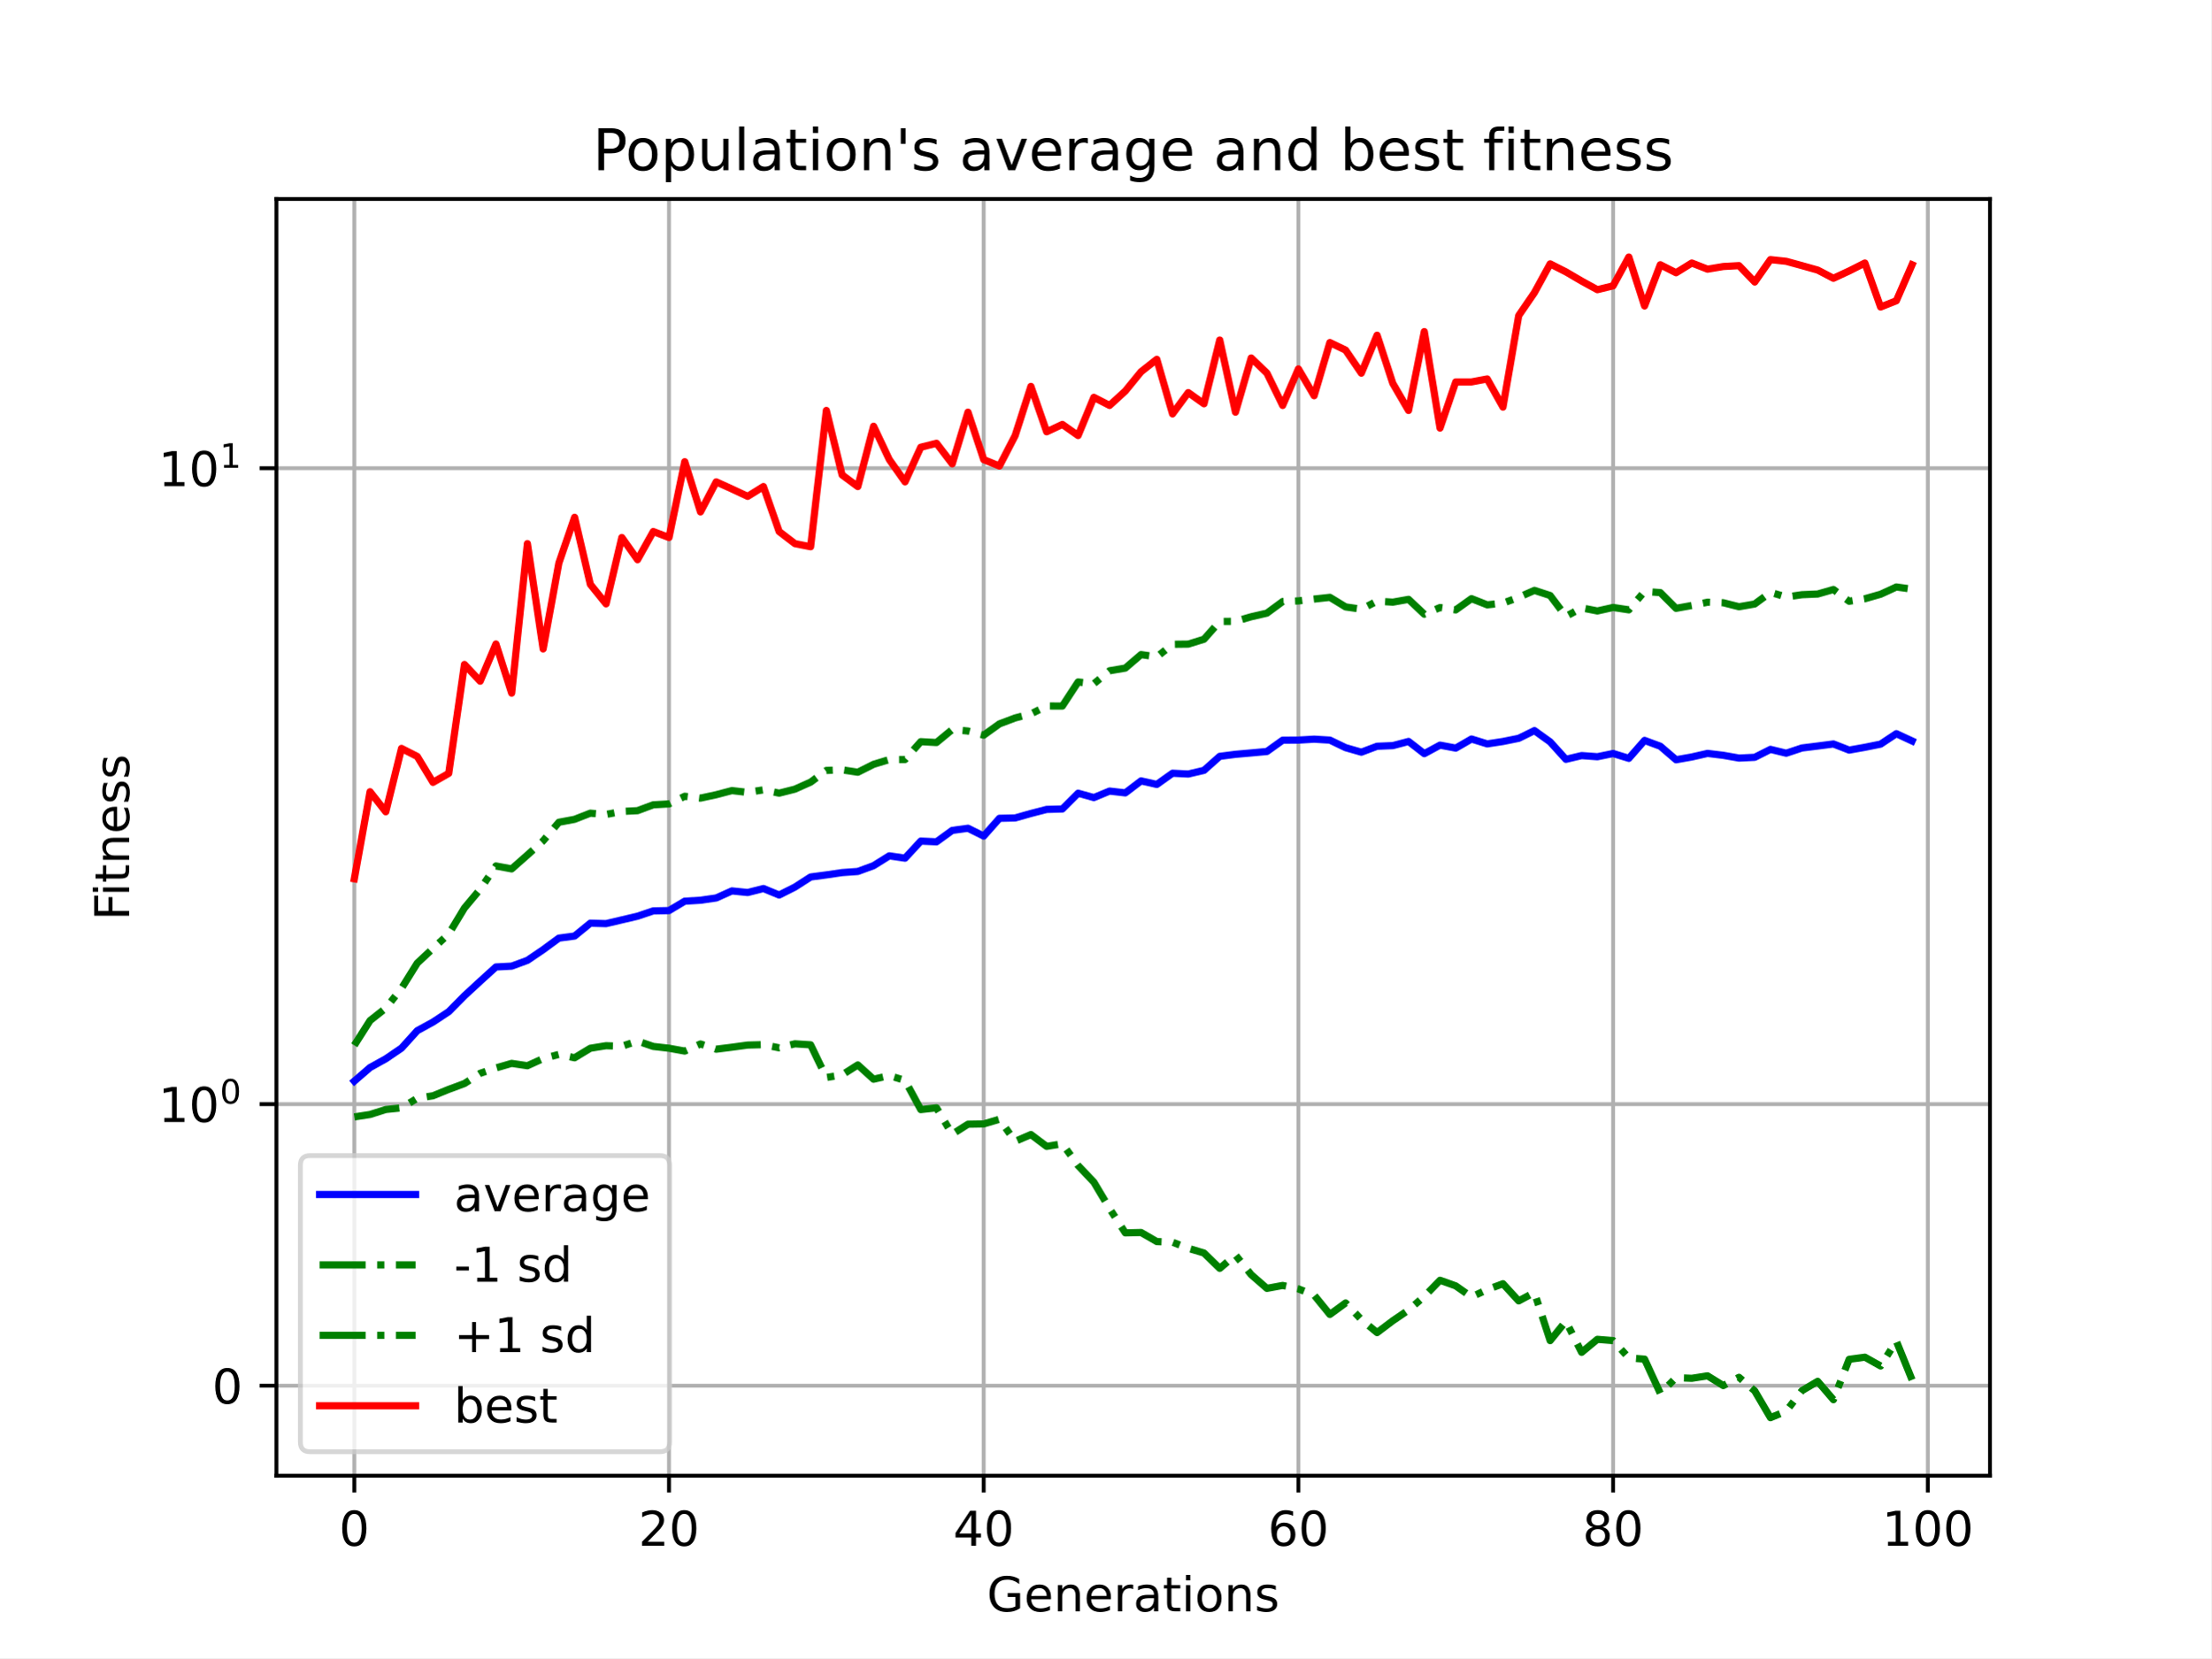
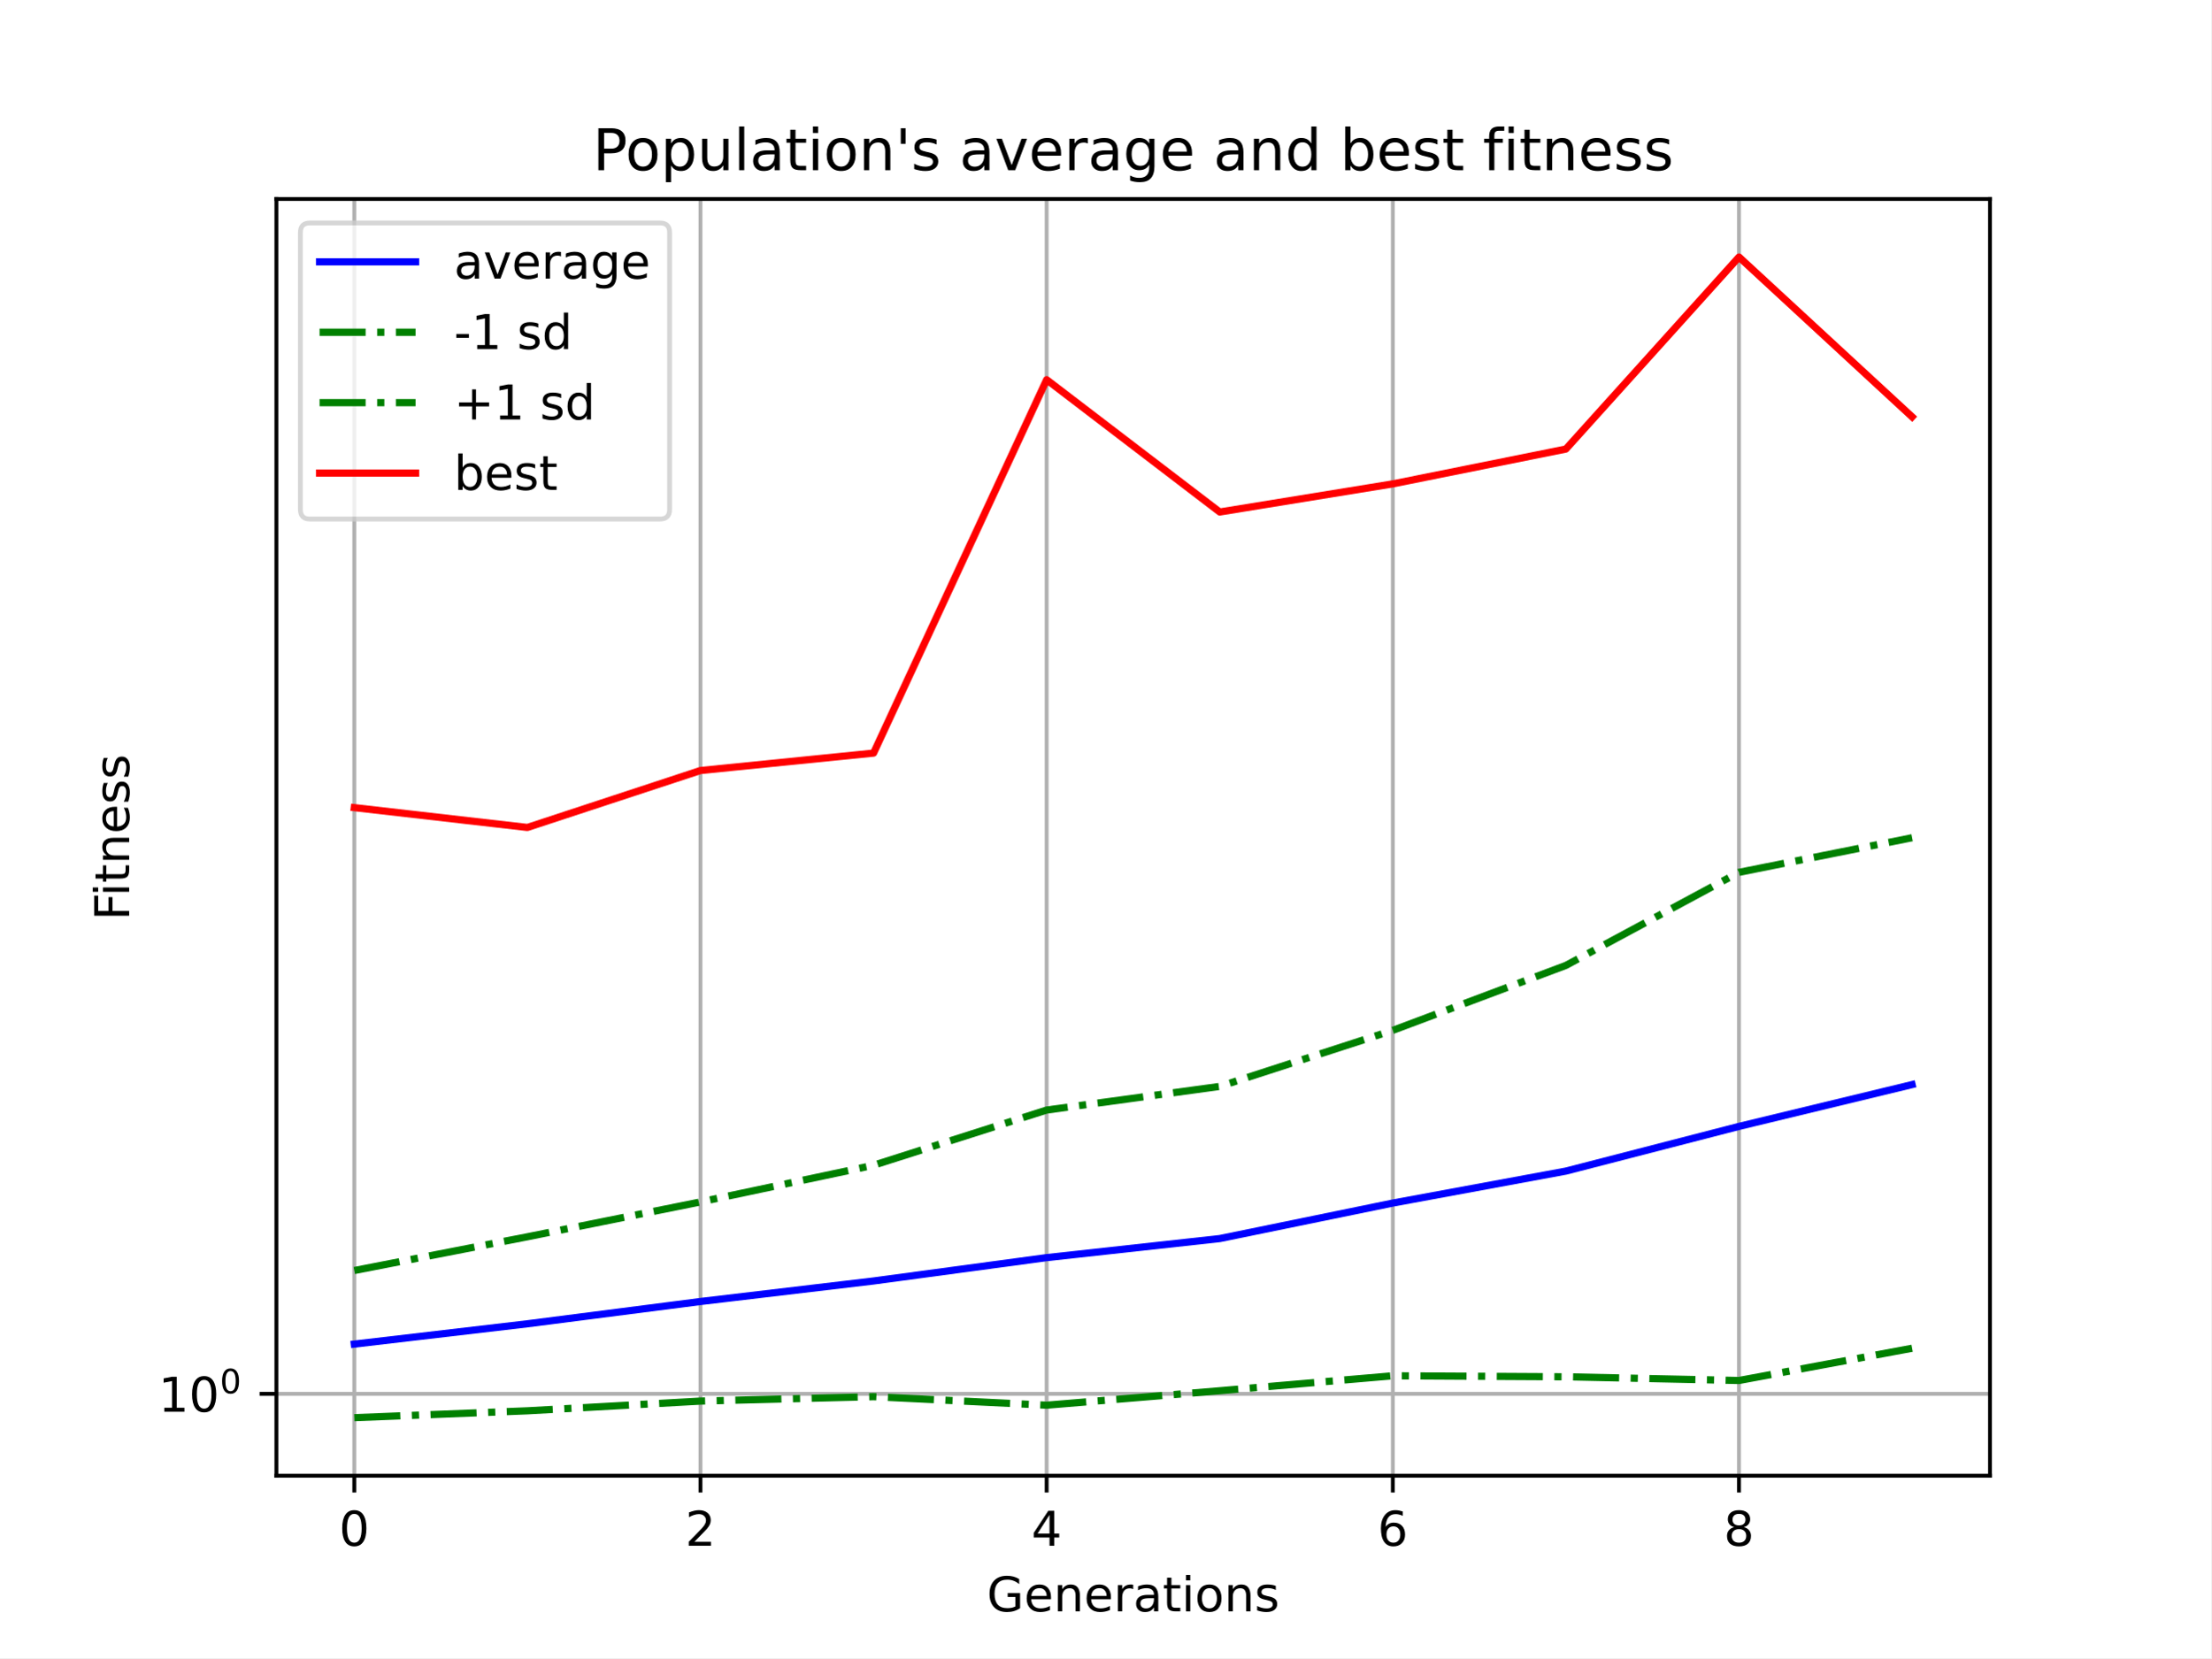
<svg xmlns="http://www.w3.org/2000/svg" xmlns:xlink="http://www.w3.org/1999/xlink" width="460.8pt" height="345.6pt" viewBox="0 0 460.8 345.6" version="1.1">
  <defs>
    <style type="text/css">*{stroke-linejoin: round; stroke-linecap: butt}</style>
  </defs>
  <g id="figure_1">
    <g id="patch_1">
      <path d="M 0 345.6  L 460.8 345.6  L 460.8 0  L 0 0  z " style="fill: #ffffff" />
    </g>
    <g id="axes_1">
      <g id="patch_2">
        <path d="M 57.6 307.584  L 414.72 307.584  L 414.72 41.472  L 57.6 41.472  z " style="fill: #ffffff" />
      </g>
      <g id="matplotlib.axis_1">
        <g id="xtick_1">
          <g id="line2d_1">
-             <path d="M 73.833 307.584  L 73.833 41.472  " clip-path="url(#p49f273f1fa)" style="fill: none; stroke: #b0b0b0; stroke-width: 0.8; stroke-linecap: square" />
+             <path d="M 73.833 307.584  L 73.833 41.472  " clip-path="url(#p4e41f09e74)" style="fill: none; stroke: #b0b0b0; stroke-width: 0.8; stroke-linecap: square" />
          </g>
          <g id="line2d_2">
            <defs>
-               <path id="m777148568e" d="M 0 0  L 0 3.5  " style="stroke: #000000; stroke-width: 0.8" />
-             </defs>
-             <g>
-               <use xlink:href="#m777148568e" x="73.833" y="307.584" style="stroke: #000000; stroke-width: 0.8" />
+               <path id="mb12e2c2e86" d="M 0 0  L 0 3.5  " style="stroke: #000000; stroke-width: 0.8" />
+             </defs>
+             <g>
+               <use xlink:href="#mb12e2c2e86" x="73.833" y="307.584" style="stroke: #000000; stroke-width: 0.8" />
            </g>
          </g>
          <g id="text_1">
            <g transform="translate(70.65148 322.1824)scale(0.1 -0.1)">
              <defs>
                <path id="DejaVuSans-30" d="M 2034 4250  Q 1547 4250 1301 3770  Q 1056 3291 1056 2328  Q 1056 1369 1301 889  Q 1547 409 2034 409  Q 2525 409 2770 889  Q 3016 1369 3016 2328  Q 3016 3291 2770 3770  Q 2525 4250 2034 4250  z M 2034 4750  Q 2819 4750 3233 4129  Q 3647 3509 3647 2328  Q 3647 1150 3233 529  Q 2819 -91 2034 -91  Q 1250 -91 836 529  Q 422 1150 422 2328  Q 422 3509 836 4129  Q 1250 4750 2034 4750  z " transform="scale(0.015625)" />
              </defs>
              <use xlink:href="#DejaVuSans-30" />
            </g>
          </g>
        </g>
        <g id="xtick_2">
          <g id="line2d_3">
-             <path d="M 139.42 307.584  L 139.42 41.472  " clip-path="url(#p49f273f1fa)" style="fill: none; stroke: #b0b0b0; stroke-width: 0.8; stroke-linecap: square" />
+             <path d="M 145.978 307.584  L 145.978 41.472  " clip-path="url(#p4e41f09e74)" style="fill: none; stroke: #b0b0b0; stroke-width: 0.8; stroke-linecap: square" />
          </g>
          <g id="line2d_4">
            <g>
-               <use xlink:href="#m777148568e" x="139.42" y="307.584" style="stroke: #000000; stroke-width: 0.8" />
+               <use xlink:href="#mb12e2c2e86" x="145.978" y="307.584" style="stroke: #000000; stroke-width: 0.8" />
            </g>
          </g>
          <g id="text_2">
-             <g transform="translate(133.057 322.1824)scale(0.1 -0.1)">
+             <g transform="translate(142.7969 322.1824)scale(0.1 -0.1)">
              <defs>
                <path id="DejaVuSans-32" d="M 1228 531  L 3431 531  L 3431 0  L 469 0  L 469 531  Q 828 903 1448 1529  Q 2069 2156 2228 2338  Q 2531 2678 2651 2914  Q 2772 3150 2772 3378  Q 2772 3750 2511 3984  Q 2250 4219 1831 4219  Q 1534 4219 1204 4116  Q 875 4013 500 3803  L 500 4441  Q 881 4594 1212 4672  Q 1544 4750 1819 4750  Q 2544 4750 2975 4387  Q 3406 4025 3406 3419  Q 3406 3131 3298 2873  Q 3191 2616 2906 2266  Q 2828 2175 2409 1742  Q 1991 1309 1228 531  z " transform="scale(0.015625)" />
              </defs>
              <use xlink:href="#DejaVuSans-32" />
-               <use xlink:href="#DejaVuSans-30" x="63.623" />
            </g>
          </g>
        </g>
        <g id="xtick_3">
          <g id="line2d_5">
-             <path d="M 205.006 307.584  L 205.006 41.472  " clip-path="url(#p49f273f1fa)" style="fill: none; stroke: #b0b0b0; stroke-width: 0.8; stroke-linecap: square" />
+             <path d="M 218.124 307.584  L 218.124 41.472  " clip-path="url(#p4e41f09e74)" style="fill: none; stroke: #b0b0b0; stroke-width: 0.8; stroke-linecap: square" />
          </g>
          <g id="line2d_6">
            <g>
-               <use xlink:href="#m777148568e" x="205.006" y="307.584" style="stroke: #000000; stroke-width: 0.8" />
+               <use xlink:href="#mb12e2c2e86" x="218.124" y="307.584" style="stroke: #000000; stroke-width: 0.8" />
            </g>
          </g>
          <g id="text_3">
-             <g transform="translate(198.6438 322.1824)scale(0.1 -0.1)">
+             <g transform="translate(214.9424 322.1824)scale(0.1 -0.1)">
              <defs>
                <path id="DejaVuSans-34" d="M 2419 4116  L 825 1625  L 2419 1625  L 2419 4116  z M 2253 4666  L 3047 4666  L 3047 1625  L 3713 1625  L 3713 1100  L 3047 1100  L 3047 0  L 2419 0  L 2419 1100  L 313 1100  L 313 1709  L 2253 4666  z " transform="scale(0.015625)" />
              </defs>
              <use xlink:href="#DejaVuSans-34" />
-               <use xlink:href="#DejaVuSans-30" x="63.623" />
            </g>
          </g>
        </g>
        <g id="xtick_4">
          <g id="line2d_7">
-             <path d="M 270.593 307.584  L 270.593 41.472  " clip-path="url(#p49f273f1fa)" style="fill: none; stroke: #b0b0b0; stroke-width: 0.8; stroke-linecap: square" />
+             <path d="M 290.269 307.584  L 290.269 41.472  " clip-path="url(#p4e41f09e74)" style="fill: none; stroke: #b0b0b0; stroke-width: 0.8; stroke-linecap: square" />
          </g>
          <g id="line2d_8">
            <g>
-               <use xlink:href="#m777148568e" x="270.593" y="307.584" style="stroke: #000000; stroke-width: 0.8" />
+               <use xlink:href="#mb12e2c2e86" x="290.269" y="307.584" style="stroke: #000000; stroke-width: 0.8" />
            </g>
          </g>
          <g id="text_4">
-             <g transform="translate(264.2306 322.1824)scale(0.1 -0.1)">
+             <g transform="translate(287.0878 322.1824)scale(0.1 -0.1)">
              <defs>
                <path id="DejaVuSans-36" d="M 2113 2584  Q 1688 2584 1439 2293  Q 1191 2003 1191 1497  Q 1191 994 1439 701  Q 1688 409 2113 409  Q 2538 409 2786 701  Q 3034 994 3034 1497  Q 3034 2003 2786 2293  Q 2538 2584 2113 2584  z M 3366 4563  L 3366 3988  Q 3128 4100 2886 4159  Q 2644 4219 2406 4219  Q 1781 4219 1451 3797  Q 1122 3375 1075 2522  Q 1259 2794 1537 2939  Q 1816 3084 2150 3084  Q 2853 3084 3261 2657  Q 3669 2231 3669 1497  Q 3669 778 3244 343  Q 2819 -91 2113 -91  Q 1303 -91 875 529  Q 447 1150 447 2328  Q 447 3434 972 4092  Q 1497 4750 2381 4750  Q 2619 4750 2861 4703  Q 3103 4656 3366 4563  z " transform="scale(0.015625)" />
              </defs>
              <use xlink:href="#DejaVuSans-36" />
-               <use xlink:href="#DejaVuSans-30" x="63.623" />
            </g>
          </g>
        </g>
        <g id="xtick_5">
          <g id="line2d_9">
-             <path d="M 336.18 307.584  L 336.18 41.472  " clip-path="url(#p49f273f1fa)" style="fill: none; stroke: #b0b0b0; stroke-width: 0.8; stroke-linecap: square" />
+             <path d="M 362.415 307.584  L 362.415 41.472  " clip-path="url(#p4e41f09e74)" style="fill: none; stroke: #b0b0b0; stroke-width: 0.8; stroke-linecap: square" />
          </g>
          <g id="line2d_10">
            <g>
-               <use xlink:href="#m777148568e" x="336.18" y="307.584" style="stroke: #000000; stroke-width: 0.8" />
+               <use xlink:href="#mb12e2c2e86" x="362.415" y="307.584" style="stroke: #000000; stroke-width: 0.8" />
            </g>
          </g>
          <g id="text_5">
-             <g transform="translate(329.8173 322.1824)scale(0.1 -0.1)">
+             <g transform="translate(359.2333 322.1824)scale(0.1 -0.1)">
              <defs>
                <path id="DejaVuSans-38" d="M 2034 2216  Q 1584 2216 1326 1975  Q 1069 1734 1069 1313  Q 1069 891 1326 650  Q 1584 409 2034 409  Q 2484 409 2743 651  Q 3003 894 3003 1313  Q 3003 1734 2745 1975  Q 2488 2216 2034 2216  z M 1403 2484  Q 997 2584 770 2862  Q 544 3141 544 3541  Q 544 4100 942 4425  Q 1341 4750 2034 4750  Q 2731 4750 3128 4425  Q 3525 4100 3525 3541  Q 3525 3141 3298 2862  Q 3072 2584 2669 2484  Q 3125 2378 3379 2068  Q 3634 1759 3634 1313  Q 3634 634 3220 271  Q 2806 -91 2034 -91  Q 1263 -91 848 271  Q 434 634 434 1313  Q 434 1759 690 2068  Q 947 2378 1403 2484  z M 1172 3481  Q 1172 3119 1398 2916  Q 1625 2713 2034 2713  Q 2441 2713 2670 2916  Q 2900 3119 2900 3481  Q 2900 3844 2670 4047  Q 2441 4250 2034 4250  Q 1625 4250 1398 4047  Q 1172 3844 1172 3481  z " transform="scale(0.015625)" />
              </defs>
              <use xlink:href="#DejaVuSans-38" />
-               <use xlink:href="#DejaVuSans-30" x="63.623" />
-             </g>
-           </g>
-         </g>
-         <g id="xtick_6">
-           <g id="line2d_11">
-             <path d="M 401.767 307.584  L 401.767 41.472  " clip-path="url(#p49f273f1fa)" style="fill: none; stroke: #b0b0b0; stroke-width: 0.8; stroke-linecap: square" />
-           </g>
-           <g id="line2d_12">
-             <g>
-               <use xlink:href="#m777148568e" x="401.767" y="307.584" style="stroke: #000000; stroke-width: 0.8" />
-             </g>
-           </g>
-           <g id="text_6">
-             <g transform="translate(392.2229 322.1824)scale(0.1 -0.1)">
-               <defs>
-                 <path id="DejaVuSans-31" d="M 794 531  L 1825 531  L 1825 4091  L 703 3866  L 703 4441  L 1819 4666  L 2450 4666  L 2450 531  L 3481 531  L 3481 0  L 794 0  L 794 531  z " transform="scale(0.015625)" />
-               </defs>
-               <use xlink:href="#DejaVuSans-31" />
-               <use xlink:href="#DejaVuSans-30" x="63.623" />
-               <use xlink:href="#DejaVuSans-30" x="127.246" />
-             </g>
-           </g>
-         </g>
-         <g id="text_7">
+             </g>
+           </g>
+         </g>
+         <g id="text_6">
          <g transform="translate(205.6623 335.8606)scale(0.1 -0.1)">
            <defs>
              <path id="DejaVuSans-47" d="M 3809 666  L 3809 1919  L 2778 1919  L 2778 2438  L 4434 2438  L 4434 434  Q 4069 175 3628 42  Q 3188 -91 2688 -91  Q 1594 -91 976 548  Q 359 1188 359 2328  Q 359 3472 976 4111  Q 1594 4750 2688 4750  Q 3144 4750 3555 4637  Q 3966 4525 4313 4306  L 4313 3634  Q 3963 3931 3569 4081  Q 3175 4231 2741 4231  Q 1884 4231 1454 3753  Q 1025 3275 1025 2328  Q 1025 1384 1454 906  Q 1884 428 2741 428  Q 3075 428 3337 486  Q 3600 544 3809 666  z " transform="scale(0.015625)" />
              <path id="DejaVuSans-65" d="M 3597 1894  L 3597 1613  L 953 1613  Q 991 1019 1311 708  Q 1631 397 2203 397  Q 2534 397 2845 478  Q 3156 559 3463 722  L 3463 178  Q 3153 47 2828 -22  Q 2503 -91 2169 -91  Q 1331 -91 842 396  Q 353 884 353 1716  Q 353 2575 817 3079  Q 1281 3584 2069 3584  Q 2775 3584 3186 3129  Q 3597 2675 3597 1894  z M 3022 2063  Q 3016 2534 2758 2815  Q 2500 3097 2075 3097  Q 1594 3097 1305 2825  Q 1016 2553 972 2059  L 3022 2063  z " transform="scale(0.015625)" />
              <path id="DejaVuSans-6e" d="M 3513 2113  L 3513 0  L 2938 0  L 2938 2094  Q 2938 2591 2744 2837  Q 2550 3084 2163 3084  Q 1697 3084 1428 2787  Q 1159 2491 1159 1978  L 1159 0  L 581 0  L 581 3500  L 1159 3500  L 1159 2956  Q 1366 3272 1645 3428  Q 1925 3584 2291 3584  Q 2894 3584 3203 3211  Q 3513 2838 3513 2113  z " transform="scale(0.015625)" />
              <path id="DejaVuSans-72" d="M 2631 2963  Q 2534 3019 2420 3045  Q 2306 3072 2169 3072  Q 1681 3072 1420 2755  Q 1159 2438 1159 1844  L 1159 0  L 581 0  L 581 3500  L 1159 3500  L 1159 2956  Q 1341 3275 1631 3429  Q 1922 3584 2338 3584  Q 2397 3584 2469 3576  Q 2541 3569 2628 3553  L 2631 2963  z " transform="scale(0.015625)" />
              <path id="DejaVuSans-61" d="M 2194 1759  Q 1497 1759 1228 1600  Q 959 1441 959 1056  Q 959 750 1161 570  Q 1363 391 1709 391  Q 2188 391 2477 730  Q 2766 1069 2766 1631  L 2766 1759  L 2194 1759  z M 3341 1997  L 3341 0  L 2766 0  L 2766 531  Q 2569 213 2275 61  Q 1981 -91 1556 -91  Q 1019 -91 701 211  Q 384 513 384 1019  Q 384 1609 779 1909  Q 1175 2209 1959 2209  L 2766 2209  L 2766 2266  Q 2766 2663 2505 2880  Q 2244 3097 1772 3097  Q 1472 3097 1187 3025  Q 903 2953 641 2809  L 641 3341  Q 956 3463 1253 3523  Q 1550 3584 1831 3584  Q 2591 3584 2966 3190  Q 3341 2797 3341 1997  z " transform="scale(0.015625)" />
              <path id="DejaVuSans-74" d="M 1172 4494  L 1172 3500  L 2356 3500  L 2356 3053  L 1172 3053  L 1172 1153  Q 1172 725 1289 603  Q 1406 481 1766 481  L 2356 481  L 2356 0  L 1766 0  Q 1100 0 847 248  Q 594 497 594 1153  L 594 3053  L 172 3053  L 172 3500  L 594 3500  L 594 4494  L 1172 4494  z " transform="scale(0.015625)" />
              <path id="DejaVuSans-69" d="M 603 3500  L 1178 3500  L 1178 0  L 603 0  L 603 3500  z M 603 4863  L 1178 4863  L 1178 4134  L 603 4134  L 603 4863  z " transform="scale(0.015625)" />
              <path id="DejaVuSans-6f" d="M 1959 3097  Q 1497 3097 1228 2736  Q 959 2375 959 1747  Q 959 1119 1226 758  Q 1494 397 1959 397  Q 2419 397 2687 759  Q 2956 1122 2956 1747  Q 2956 2369 2687 2733  Q 2419 3097 1959 3097  z M 1959 3584  Q 2709 3584 3137 3096  Q 3566 2609 3566 1747  Q 3566 888 3137 398  Q 2709 -91 1959 -91  Q 1206 -91 779 398  Q 353 888 353 1747  Q 353 2609 779 3096  Q 1206 3584 1959 3584  z " transform="scale(0.015625)" />
              <path id="DejaVuSans-73" d="M 2834 3397  L 2834 2853  Q 2591 2978 2328 3040  Q 2066 3103 1784 3103  Q 1356 3103 1142 2972  Q 928 2841 928 2578  Q 928 2378 1081 2264  Q 1234 2150 1697 2047  L 1894 2003  Q 2506 1872 2764 1633  Q 3022 1394 3022 966  Q 3022 478 2636 193  Q 2250 -91 1575 -91  Q 1294 -91 989 -36  Q 684 19 347 128  L 347 722  Q 666 556 975 473  Q 1284 391 1588 391  Q 1994 391 2212 530  Q 2431 669 2431 922  Q 2431 1156 2273 1281  Q 2116 1406 1581 1522  L 1381 1569  Q 847 1681 609 1914  Q 372 2147 372 2553  Q 372 3047 722 3315  Q 1072 3584 1716 3584  Q 2034 3584 2315 3537  Q 2597 3491 2834 3397  z " transform="scale(0.015625)" />
            </defs>
            <use xlink:href="#DejaVuSans-47" />
            <use xlink:href="#DejaVuSans-65" x="77.49" />
            <use xlink:href="#DejaVuSans-6e" x="139.014" />
            <use xlink:href="#DejaVuSans-65" x="202.393" />
            <use xlink:href="#DejaVuSans-72" x="263.916" />
            <use xlink:href="#DejaVuSans-61" x="305.029" />
            <use xlink:href="#DejaVuSans-74" x="366.309" />
            <use xlink:href="#DejaVuSans-69" x="405.518" />
            <use xlink:href="#DejaVuSans-6f" x="433.301" />
            <use xlink:href="#DejaVuSans-6e" x="494.482" />
            <use xlink:href="#DejaVuSans-73" x="557.861" />
          </g>
        </g>
      </g>
      <g id="matplotlib.axis_2">
        <g id="ytick_1">
-           <g id="line2d_13">
-             <path d="M 57.6 288.827  L 414.72 288.827  " clip-path="url(#p49f273f1fa)" style="fill: none; stroke: #b0b0b0; stroke-width: 0.8; stroke-linecap: square" />
-           </g>
-           <g id="line2d_14">
-             <defs>
-               <path id="mc1dc220a34" d="M 0 0  L -3.5 0  " style="stroke: #000000; stroke-width: 0.8" />
-             </defs>
-             <g>
-               <use xlink:href="#mc1dc220a34" x="57.6" y="288.827" style="stroke: #000000; stroke-width: 0.8" />
-             </g>
-           </g>
-           <g id="text_8">
-             <g transform="translate(44.2 292.6265)scale(0.1 -0.1)">
-               <use xlink:href="#DejaVuSans-30" transform="translate(0 0.78125)" />
-             </g>
-           </g>
-         </g>
-         <g id="ytick_2">
-           <g id="line2d_15">
-             <path d="M 57.6 230.131  L 414.72 230.131  " clip-path="url(#p49f273f1fa)" style="fill: none; stroke: #b0b0b0; stroke-width: 0.8; stroke-linecap: square" />
-           </g>
-           <g id="line2d_16">
-             <g>
-               <use xlink:href="#mc1dc220a34" x="57.6" y="230.131" style="stroke: #000000; stroke-width: 0.8" />
-             </g>
-           </g>
-           <g id="text_9">
-             <g transform="translate(33 233.9305)scale(0.1 -0.1)">
+           <g id="line2d_11">
+             <path d="M 57.6 290.525  L 414.72 290.525  " clip-path="url(#p4e41f09e74)" style="fill: none; stroke: #b0b0b0; stroke-width: 0.8; stroke-linecap: square" />
+           </g>
+           <g id="line2d_12">
+             <defs>
+               <path id="m94c8ed19f2" d="M 0 0  L -3.5 0  " style="stroke: #000000; stroke-width: 0.8" />
+             </defs>
+             <g>
+               <use xlink:href="#m94c8ed19f2" x="57.6" y="290.525" style="stroke: #000000; stroke-width: 0.8" />
+             </g>
+           </g>
+           <g id="text_7">
+             <g transform="translate(33 294.3242)scale(0.1 -0.1)">
+               <defs>
+                 <path id="DejaVuSans-31" d="M 794 531  L 1825 531  L 1825 4091  L 703 3866  L 703 4441  L 1819 4666  L 2450 4666  L 2450 531  L 3481 531  L 3481 0  L 794 0  L 794 531  z " transform="scale(0.015625)" />
+               </defs>
              <use xlink:href="#DejaVuSans-31" transform="translate(0 0.765625)" />
              <use xlink:href="#DejaVuSans-30" transform="translate(63.62305 0.765625)" />
              <use xlink:href="#DejaVuSans-30" transform="translate(128.2031 39.04688)scale(0.7)" />
            </g>
          </g>
        </g>
-         <g id="ytick_3">
-           <g id="line2d_17">
-             <path d="M 57.6 97.587  L 414.72 97.587  " clip-path="url(#p49f273f1fa)" style="fill: none; stroke: #b0b0b0; stroke-width: 0.8; stroke-linecap: square" />
-           </g>
-           <g id="line2d_18">
-             <g>
-               <use xlink:href="#mc1dc220a34" x="57.6" y="97.587" style="stroke: #000000; stroke-width: 0.8" />
-             </g>
-           </g>
-           <g id="text_10">
-             <g transform="translate(33 101.3864)scale(0.1 -0.1)">
-               <use xlink:href="#DejaVuSans-31" transform="translate(0 0.684375)" />
-               <use xlink:href="#DejaVuSans-30" transform="translate(63.62305 0.684375)" />
-               <use xlink:href="#DejaVuSans-31" transform="translate(128.2031 38.96563)scale(0.7)" />
-             </g>
-           </g>
-         </g>
-         <g id="text_11">
+         <g id="text_8">
          <g transform="translate(26.92031 191.8452)rotate(-90)scale(0.1 -0.1)">
            <defs>
              <path id="DejaVuSans-46" d="M 628 4666  L 3309 4666  L 3309 4134  L 1259 4134  L 1259 2759  L 3109 2759  L 3109 2228  L 1259 2228  L 1259 0  L 628 0  L 628 4666  z " transform="scale(0.015625)" />
            </defs>
            <use xlink:href="#DejaVuSans-46" />
            <use xlink:href="#DejaVuSans-69" x="50.27" />
            <use xlink:href="#DejaVuSans-74" x="78.053" />
            <use xlink:href="#DejaVuSans-6e" x="117.262" />
            <use xlink:href="#DejaVuSans-65" x="180.641" />
            <use xlink:href="#DejaVuSans-73" x="242.164" />
            <use xlink:href="#DejaVuSans-73" x="294.264" />
          </g>
        </g>
      </g>
-       <g id="line2d_19">
-         <path d="M 73.833 225.342  L 77.112 222.51  L 80.391 220.693  L 83.671 218.46  L 86.95 214.829  L 90.229 213.036  L 93.509 210.867  L 96.788 207.551  L 100.067 204.525  L 103.347 201.546  L 106.626 201.373  L 109.905 200.173  L 113.185 197.948  L 116.464 195.539  L 119.743 195.099  L 123.023 192.422  L 126.302 192.513  L 129.581 191.735  L 132.861 190.966  L 136.14 189.86  L 139.42 189.79  L 142.699 187.834  L 145.978 187.638  L 149.258 187.163  L 152.537 185.696  L 155.816 186.03  L 159.096 185.197  L 162.375 186.55  L 165.654 184.9  L 168.934 182.79  L 172.213 182.356  L 175.492 181.874  L 178.772 181.639  L 182.051 180.433  L 185.33 178.385  L 188.61 178.867  L 191.889 175.312  L 195.168 175.46  L 198.448 173.082  L 201.727 172.633  L 205.006 174.263  L 208.286 170.562  L 211.565 170.485  L 214.844 169.553  L 218.124 168.707  L 221.403 168.613  L 224.682 165.332  L 227.962 166.238  L 231.241 164.885  L 234.52 165.26  L 237.8 162.76  L 241.079 163.499  L 244.358 161.165  L 247.638 161.328  L 250.917 160.564  L 254.196 157.646  L 257.476 157.223  L 260.755 156.932  L 264.034 156.63  L 267.314 154.28  L 270.593 154.258  L 273.872 154.066  L 277.152 154.262  L 280.431 155.839  L 283.71 156.774  L 286.99 155.542  L 290.269 155.408  L 293.548 154.541  L 296.828 157.082  L 300.107 155.31  L 303.386 155.928  L 306.666 154.035  L 309.945 155.045  L 313.224 154.547  L 316.504 153.887  L 319.783 152.279  L 323.062 154.636  L 326.342 158.262  L 329.621 157.486  L 332.9 157.725  L 336.18 157.053  L 339.459 158.061  L 342.739 154.325  L 346.018 155.539  L 349.297 158.353  L 352.577 157.776  L 355.856 157.032  L 359.135 157.43  L 362.415 158.005  L 365.694 157.847  L 368.973 156.192  L 372.253 156.988  L 375.532 155.902  L 378.811 155.493  L 382.091 155.065  L 385.37 156.343  L 388.649 155.76  L 391.929 155.095  L 395.208 152.92  L 398.487 154.441  " clip-path="url(#p49f273f1fa)" style="fill: none; stroke: #0000ff; stroke-width: 1.5; stroke-linecap: square" />
-       </g>
-       <g id="line2d_20">
-         <path d="M 73.833 232.804  L 77.112 232.299  L 80.391 231.257  L 83.671 230.917  L 86.95 228.91  L 90.229 228.394  L 93.509 227.061  L 96.788 225.847  L 100.067 223.715  L 103.347 222.599  L 106.626 221.64  L 109.905 222.13  L 113.185 220.644  L 116.464 219.771  L 119.743 220.475  L 123.023 218.49  L 126.302 217.96  L 129.581 218.08  L 132.861 216.987  L 136.14 218.114  L 139.42 218.483  L 142.699 219.079  L 145.978 217.6  L 149.258 218.681  L 152.537 218.274  L 155.816 217.828  L 159.096 217.741  L 162.375 218.403  L 165.654 217.564  L 168.934 217.775  L 172.213 224.591  L 175.492 224.046  L 178.772 221.966  L 182.051 224.942  L 185.33 224.2  L 188.61 225.191  L 191.889 231.275  L 195.168 230.911  L 198.448 236.418  L 201.727 234.321  L 205.006 234.264  L 208.286 233.293  L 211.565 237.903  L 214.844 236.476  L 218.124 238.948  L 221.403 238.402  L 224.682 242.94  L 227.962 246.396  L 231.241 251.906  L 234.52 256.967  L 237.8 256.89  L 241.079 258.783  L 244.358 258.92  L 247.638 260.186  L 250.917 261.172  L 254.196 264.375  L 257.476 261.579  L 260.755 265.683  L 264.034 268.54  L 267.314 267.926  L 270.593 268.651  L 273.872 269.944  L 277.152 273.979  L 280.431 271.58  L 283.71 275.038  L 286.99 277.758  L 290.269 275.283  L 293.548 273.052  L 296.828 270.227  L 300.107 266.85  L 303.386 268.019  L 306.666 270.324  L 309.945 268.8  L 313.224 267.573  L 316.504 271.153  L 319.783 269.392  L 323.062 279.428  L 326.342 275.381  L 329.621 281.875  L 332.9 279.16  L 336.18 279.424  L 339.459 283.043  L 342.739 283.293  L 346.018 290.415  L 349.297 287.151  L 352.577 287.286  L 355.856 286.768  L 359.135 288.8  L 362.415 287.079  L 365.694 289.902  L 368.973 295.488  L 372.253 294.134  L 375.532 289.865  L 378.811 287.917  L 382.091 291.744  L 385.37 283.332  L 388.649 282.883  L 391.929 284.719  L 395.208 279.524  L 398.487 287.609  " clip-path="url(#p49f273f1fa)" style="fill: none; stroke-dasharray: 9.6,2.4,1.5,2.4; stroke-dashoffset: 0; stroke: #008000; stroke-width: 1.5" />
-       </g>
-       <g id="line2d_21">
-         <path d="M 73.833 217.88  L 77.112 212.721  L 80.391 210.129  L 83.671 206.002  L 86.95 200.749  L 90.229 197.679  L 93.509 194.674  L 96.788 189.255  L 100.067 185.335  L 103.347 180.494  L 106.626 181.106  L 109.905 178.215  L 113.185 175.253  L 116.464 171.385  L 119.743 170.771  L 123.023 169.491  L 126.302 169.759  L 129.581 169.131  L 132.861 168.967  L 136.14 167.746  L 139.42 167.562  L 142.699 165.971  L 145.978 166.35  L 149.258 165.645  L 152.537 164.782  L 155.816 165.16  L 159.096 164.625  L 162.375 165.319  L 165.654 164.485  L 168.934 163.02  L 172.213 160.586  L 175.492 160.456  L 178.772 160.955  L 182.051 159.309  L 185.33 158.313  L 188.61 158.305  L 191.889 154.586  L 195.168 154.765  L 198.448 152.057  L 201.727 152.366  L 205.006 153.229  L 208.286 150.874  L 211.565 149.639  L 214.844 148.798  L 218.124 147.152  L 221.403 147.159  L 224.682 142.138  L 227.962 142.509  L 231.241 139.806  L 234.52 139.249  L 237.8 136.436  L 241.079 136.92  L 244.358 134.289  L 247.638 134.249  L 250.917 133.236  L 254.196 129.523  L 257.476 129.501  L 260.755 128.549  L 264.034 127.791  L 267.314 125.375  L 270.593 125.248  L 273.872 124.861  L 277.152 124.498  L 280.431 126.499  L 283.71 126.97  L 286.99 125.294  L 290.269 125.509  L 293.548 124.921  L 296.828 128.016  L 300.107 126.631  L 303.386 127.119  L 306.666 124.774  L 309.945 126.064  L 313.224 125.711  L 316.504 124.502  L 319.783 123.048  L 323.062 124.123  L 326.342 128.473  L 329.621 126.695  L 332.9 127.343  L 336.18 126.611  L 339.459 127.109  L 342.739 123.271  L 346.018 123.516  L 349.297 126.795  L 352.577 126.195  L 355.856 125.522  L 359.135 125.629  L 362.415 126.456  L 365.694 125.886  L 368.973 123.463  L 372.253 124.433  L 375.532 123.953  L 378.811 123.814  L 382.091 122.863  L 385.37 125.317  L 388.649 124.789  L 391.929 123.856  L 395.208 122.346  L 398.487 122.801  " clip-path="url(#p49f273f1fa)" style="fill: none; stroke-dasharray: 9.6,2.4,1.5,2.4; stroke-dashoffset: 0; stroke: #008000; stroke-width: 1.5" />
-       </g>
-       <g id="line2d_22">
-         <path d="M 73.833 183.175  L 77.112 165.022  L 80.391 169.197  L 83.671 155.997  L 86.95 157.665  L 90.229 163.07  L 93.509 161.197  L 96.788 138.498  L 100.067 141.984  L 103.347 134.226  L 106.626 144.465  L 109.905 113.302  L 113.185 135.257  L 116.464 117.353  L 119.743 107.826  L 123.023 121.797  L 126.302 125.861  L 129.581 112.028  L 132.861 116.653  L 136.14 110.787  L 139.42 112.028  L 142.699 96.231  L 145.978 106.693  L 149.258 100.426  L 152.537 101.915  L 155.816 103.453  L 159.096 101.413  L 162.375 110.787  L 165.654 113.302  L 168.934 113.953  L 172.213 85.549  L 175.492 98.985  L 178.772 101.413  L 182.051 88.841  L 185.33 95.788  L 188.61 100.426  L 191.889 93.214  L 195.168 92.387  L 198.448 96.679  L 201.727 85.903  L 205.006 95.788  L 208.286 97.131  L 211.565 90.777  L 214.844 80.538  L 218.124 89.993  L 221.403 88.463  L 224.682 90.777  L 227.962 82.809  L 231.241 84.502  L 234.52 81.498  L 237.8 77.478  L 241.079 74.888  L 244.358 86.26  L 247.638 81.822  L 250.917 84.158  L 254.196 70.873  L 257.476 85.903  L 260.755 74.609  L 264.034 77.775  L 267.314 84.502  L 270.593 76.89  L 273.872 82.477  L 277.152 71.388  L 280.431 72.971  L 283.71 77.775  L 286.99 69.859  L 290.269 79.91  L 293.548 85.549  L 296.828 69.112  L 300.107 89.222  L 303.386 79.599  L 306.666 79.599  L 309.945 78.983  L 313.224 84.848  L 316.504 65.783  L 319.783 60.994  L 323.062 54.996  L 326.342 56.658  L 329.621 58.579  L 332.9 60.378  L 336.18 59.57  L 339.459 53.568  L 342.739 63.763  L 346.018 55.178  L 349.297 56.847  L 352.577 54.815  L 355.856 56.098  L 359.135 55.544  L 362.415 55.361  L 365.694 58.775  L 368.973 54.098  L 372.253 54.456  L 375.532 55.361  L 378.811 56.284  L 382.091 57.994  L 385.37 56.471  L 388.649 54.815  L 391.929 63.983  L 395.208 62.678  L 398.487 55.178  " clip-path="url(#p49f273f1fa)" style="fill: none; stroke: #ff0000; stroke-width: 1.5; stroke-linecap: square" />
+       <g id="line2d_13">
+         <path d="M 73.833 280.154  L 109.905 275.923  L 145.978 271.278  L 182.051 266.997  L 218.124 262.129  L 254.196 258.161  L 290.269 250.757  L 326.342 244.094  L 362.415 234.78  L 398.487 226.063  " clip-path="url(#p4e41f09e74)" style="fill: none; stroke: #0000ff; stroke-width: 1.5; stroke-linecap: square" />
+       </g>
+       <g id="line2d_14">
+         <path d="M 73.833 295.488  L 109.905 294.059  L 145.978 292.033  L 182.051 291.115  L 218.124 292.888  L 254.196 289.876  L 290.269 286.758  L 326.342 286.966  L 362.415 287.74  L 398.487 281.018  " clip-path="url(#p4e41f09e74)" style="fill: none; stroke-dasharray: 9.6,2.4,1.5,2.4; stroke-dashoffset: 0; stroke: #008000; stroke-width: 1.5" />
+       </g>
+       <g id="line2d_15">
+         <path d="M 73.833 264.82  L 109.905 257.788  L 145.978 250.523  L 182.051 242.878  L 218.124 231.371  L 254.196 226.445  L 290.269 214.757  L 326.342 201.221  L 362.415 181.82  L 398.487 174.607  " clip-path="url(#p4e41f09e74)" style="fill: none; stroke-dasharray: 9.6,2.4,1.5,2.4; stroke-dashoffset: 0; stroke: #008000; stroke-width: 1.5" />
+       </g>
+       <g id="line2d_16">
+         <path d="M 73.833 168.333  L 109.905 172.469  L 145.978 160.598  L 182.051 156.969  L 218.124 79.142  L 254.196 106.714  L 290.269 100.851  L 326.342 93.59  L 362.415 53.568  L 398.487 86.877  " clip-path="url(#p4e41f09e74)" style="fill: none; stroke: #ff0000; stroke-width: 1.5; stroke-linecap: square" />
      </g>
      <g id="patch_3">
        <path d="M 57.6 307.584  L 57.6 41.472  " style="fill: none; stroke: #000000; stroke-width: 0.8; stroke-linejoin: miter; stroke-linecap: square" />
      </g>
      <g id="patch_4">
        <path d="M 414.72 307.584  L 414.72 41.472  " style="fill: none; stroke: #000000; stroke-width: 0.8; stroke-linejoin: miter; stroke-linecap: square" />
      </g>
      <g id="patch_5">
        <path d="M 57.6 307.584  L 414.72 307.584  " style="fill: none; stroke: #000000; stroke-width: 0.8; stroke-linejoin: miter; stroke-linecap: square" />
      </g>
      <g id="patch_6">
        <path d="M 57.6 41.472  L 414.72 41.472  " style="fill: none; stroke: #000000; stroke-width: 0.8; stroke-linejoin: miter; stroke-linecap: square" />
      </g>
-       <g id="text_12">
+       <g id="text_9">
        <g transform="translate(123.5297 35.472)scale(0.12 -0.12)">
          <defs>
            <path id="DejaVuSans-50" d="M 1259 4147  L 1259 2394  L 2053 2394  Q 2494 2394 2734 2622  Q 2975 2850 2975 3272  Q 2975 3691 2734 3919  Q 2494 4147 2053 4147  L 1259 4147  z M 628 4666  L 2053 4666  Q 2838 4666 3239 4311  Q 3641 3956 3641 3272  Q 3641 2581 3239 2228  Q 2838 1875 2053 1875  L 1259 1875  L 1259 0  L 628 0  L 628 4666  z " transform="scale(0.015625)" />
            <path id="DejaVuSans-70" d="M 1159 525  L 1159 -1331  L 581 -1331  L 581 3500  L 1159 3500  L 1159 2969  Q 1341 3281 1617 3432  Q 1894 3584 2278 3584  Q 2916 3584 3314 3078  Q 3713 2572 3713 1747  Q 3713 922 3314 415  Q 2916 -91 2278 -91  Q 1894 -91 1617 61  Q 1341 213 1159 525  z M 3116 1747  Q 3116 2381 2855 2742  Q 2594 3103 2138 3103  Q 1681 3103 1420 2742  Q 1159 2381 1159 1747  Q 1159 1113 1420 752  Q 1681 391 2138 391  Q 2594 391 2855 752  Q 3116 1113 3116 1747  z " transform="scale(0.015625)" />
            <path id="DejaVuSans-75" d="M 544 1381  L 544 3500  L 1119 3500  L 1119 1403  Q 1119 906 1312 657  Q 1506 409 1894 409  Q 2359 409 2629 706  Q 2900 1003 2900 1516  L 2900 3500  L 3475 3500  L 3475 0  L 2900 0  L 2900 538  Q 2691 219 2414 64  Q 2138 -91 1772 -91  Q 1169 -91 856 284  Q 544 659 544 1381  z M 1991 3584  L 1991 3584  z " transform="scale(0.015625)" />
            <path id="DejaVuSans-6c" d="M 603 4863  L 1178 4863  L 1178 0  L 603 0  L 603 4863  z " transform="scale(0.015625)" />
            <path id="DejaVuSans-27" d="M 1147 4666  L 1147 2931  L 616 2931  L 616 4666  L 1147 4666  z " transform="scale(0.015625)" />
            <path id="DejaVuSans-20" transform="scale(0.015625)" />
            <path id="DejaVuSans-76" d="M 191 3500  L 800 3500  L 1894 563  L 2988 3500  L 3597 3500  L 2284 0  L 1503 0  L 191 3500  z " transform="scale(0.015625)" />
            <path id="DejaVuSans-67" d="M 2906 1791  Q 2906 2416 2648 2759  Q 2391 3103 1925 3103  Q 1463 3103 1205 2759  Q 947 2416 947 1791  Q 947 1169 1205 825  Q 1463 481 1925 481  Q 2391 481 2648 825  Q 2906 1169 2906 1791  z M 3481 434  Q 3481 -459 3084 -895  Q 2688 -1331 1869 -1331  Q 1566 -1331 1297 -1286  Q 1028 -1241 775 -1147  L 775 -588  Q 1028 -725 1275 -790  Q 1522 -856 1778 -856  Q 2344 -856 2625 -561  Q 2906 -266 2906 331  L 2906 616  Q 2728 306 2450 153  Q 2172 0 1784 0  Q 1141 0 747 490  Q 353 981 353 1791  Q 353 2603 747 3093  Q 1141 3584 1784 3584  Q 2172 3584 2450 3431  Q 2728 3278 2906 2969  L 2906 3500  L 3481 3500  L 3481 434  z " transform="scale(0.015625)" />
            <path id="DejaVuSans-64" d="M 2906 2969  L 2906 4863  L 3481 4863  L 3481 0  L 2906 0  L 2906 525  Q 2725 213 2448 61  Q 2172 -91 1784 -91  Q 1150 -91 751 415  Q 353 922 353 1747  Q 353 2572 751 3078  Q 1150 3584 1784 3584  Q 2172 3584 2448 3432  Q 2725 3281 2906 2969  z M 947 1747  Q 947 1113 1208 752  Q 1469 391 1925 391  Q 2381 391 2643 752  Q 2906 1113 2906 1747  Q 2906 2381 2643 2742  Q 2381 3103 1925 3103  Q 1469 3103 1208 2742  Q 947 2381 947 1747  z " transform="scale(0.015625)" />
            <path id="DejaVuSans-62" d="M 3116 1747  Q 3116 2381 2855 2742  Q 2594 3103 2138 3103  Q 1681 3103 1420 2742  Q 1159 2381 1159 1747  Q 1159 1113 1420 752  Q 1681 391 2138 391  Q 2594 391 2855 752  Q 3116 1113 3116 1747  z M 1159 2969  Q 1341 3281 1617 3432  Q 1894 3584 2278 3584  Q 2916 3584 3314 3078  Q 3713 2572 3713 1747  Q 3713 922 3314 415  Q 2916 -91 2278 -91  Q 1894 -91 1617 61  Q 1341 213 1159 525  L 1159 0  L 581 0  L 581 4863  L 1159 4863  L 1159 2969  z " transform="scale(0.015625)" />
            <path id="DejaVuSans-66" d="M 2375 4863  L 2375 4384  L 1825 4384  Q 1516 4384 1395 4259  Q 1275 4134 1275 3809  L 1275 3500  L 2222 3500  L 2222 3053  L 1275 3053  L 1275 0  L 697 0  L 697 3053  L 147 3053  L 147 3500  L 697 3500  L 697 3744  Q 697 4328 969 4595  Q 1241 4863 1831 4863  L 2375 4863  z " transform="scale(0.015625)" />
          </defs>
          <use xlink:href="#DejaVuSans-50" />
          <use xlink:href="#DejaVuSans-6f" x="56.678" />
          <use xlink:href="#DejaVuSans-70" x="117.859" />
          <use xlink:href="#DejaVuSans-75" x="181.336" />
          <use xlink:href="#DejaVuSans-6c" x="244.715" />
          <use xlink:href="#DejaVuSans-61" x="272.498" />
          <use xlink:href="#DejaVuSans-74" x="333.777" />
          <use xlink:href="#DejaVuSans-69" x="372.986" />
          <use xlink:href="#DejaVuSans-6f" x="400.77" />
          <use xlink:href="#DejaVuSans-6e" x="461.951" />
          <use xlink:href="#DejaVuSans-27" x="525.33" />
          <use xlink:href="#DejaVuSans-73" x="552.82" />
          <use xlink:href="#DejaVuSans-20" x="604.92" />
          <use xlink:href="#DejaVuSans-61" x="636.707" />
          <use xlink:href="#DejaVuSans-76" x="697.986" />
          <use xlink:href="#DejaVuSans-65" x="757.166" />
          <use xlink:href="#DejaVuSans-72" x="818.689" />
          <use xlink:href="#DejaVuSans-61" x="859.803" />
          <use xlink:href="#DejaVuSans-67" x="921.082" />
          <use xlink:href="#DejaVuSans-65" x="984.559" />
          <use xlink:href="#DejaVuSans-20" x="1046.082" />
          <use xlink:href="#DejaVuSans-61" x="1077.869" />
          <use xlink:href="#DejaVuSans-6e" x="1139.148" />
          <use xlink:href="#DejaVuSans-64" x="1202.527" />
          <use xlink:href="#DejaVuSans-20" x="1266.004" />
          <use xlink:href="#DejaVuSans-62" x="1297.791" />
          <use xlink:href="#DejaVuSans-65" x="1361.268" />
          <use xlink:href="#DejaVuSans-73" x="1422.791" />
          <use xlink:href="#DejaVuSans-74" x="1474.891" />
          <use xlink:href="#DejaVuSans-20" x="1514.1" />
          <use xlink:href="#DejaVuSans-66" x="1545.887" />
          <use xlink:href="#DejaVuSans-69" x="1581.092" />
          <use xlink:href="#DejaVuSans-74" x="1608.875" />
          <use xlink:href="#DejaVuSans-6e" x="1648.084" />
          <use xlink:href="#DejaVuSans-65" x="1711.463" />
          <use xlink:href="#DejaVuSans-73" x="1772.986" />
          <use xlink:href="#DejaVuSans-73" x="1825.086" />
        </g>
      </g>
      <g id="legend_1">
        <g id="patch_7">
-           <path d="M 64.6 302.584  L 137.541 302.584  Q 139.541 302.584 139.541 300.584  L 139.541 242.871  Q 139.541 240.871 137.541 240.871  L 64.6 240.871  Q 62.6 240.871 62.6 242.871  L 62.6 300.584  Q 62.6 302.584 64.6 302.584  z " style="fill: #ffffff; opacity: 0.8; stroke: #cccccc; stroke-linejoin: miter" />
-         </g>
-         <g id="line2d_23">
-           <path d="M 66.6 248.97  L 76.6 248.97  L 86.6 248.97  " style="fill: none; stroke: #0000ff; stroke-width: 1.5; stroke-linecap: square" />
-         </g>
-         <g id="text_13">
-           <g transform="translate(94.6 252.4699)scale(0.1 -0.1)">
+           <path d="M 64.6 108.184  L 137.541 108.184  Q 139.541 108.184 139.541 106.184  L 139.541 48.472  Q 139.541 46.472 137.541 46.472  L 64.6 46.472  Q 62.6 46.472 62.6 48.472  L 62.6 106.184  Q 62.6 108.184 64.6 108.184  z " style="fill: #ffffff; opacity: 0.8; stroke: #cccccc; stroke-linejoin: miter" />
+         </g>
+         <g id="line2d_17">
+           <path d="M 66.6 54.57  L 76.6 54.57  L 86.6 54.57  " style="fill: none; stroke: #0000ff; stroke-width: 1.5; stroke-linecap: square" />
+         </g>
+         <g id="text_10">
+           <g transform="translate(94.6 58.07044)scale(0.1 -0.1)">
            <use xlink:href="#DejaVuSans-61" />
            <use xlink:href="#DejaVuSans-76" x="61.279" />
            <use xlink:href="#DejaVuSans-65" x="120.459" />
            <use xlink:href="#DejaVuSans-72" x="181.982" />
            <use xlink:href="#DejaVuSans-61" x="223.096" />
            <use xlink:href="#DejaVuSans-67" x="284.375" />
            <use xlink:href="#DejaVuSans-65" x="347.852" />
          </g>
        </g>
-         <g id="line2d_24">
-           <path d="M 66.6 263.648  L 76.6 263.648  L 86.6 263.648  " style="fill: none; stroke-dasharray: 9.6,2.4,1.5,2.4; stroke-dashoffset: 0; stroke: #008000; stroke-width: 1.5" />
-         </g>
-         <g id="text_14">
-           <g transform="translate(94.6 267.1481)scale(0.1 -0.1)">
+         <g id="line2d_18">
+           <path d="M 66.6 69.249  L 76.6 69.249  L 86.6 69.249  " style="fill: none; stroke-dasharray: 9.6,2.4,1.5,2.4; stroke-dashoffset: 0; stroke: #008000; stroke-width: 1.5" />
+         </g>
+         <g id="text_11">
+           <g transform="translate(94.6 72.74856)scale(0.1 -0.1)">
            <defs>
              <path id="DejaVuSans-2d" d="M 313 2009  L 1997 2009  L 1997 1497  L 313 1497  L 313 2009  z " transform="scale(0.015625)" />
            </defs>
            <use xlink:href="#DejaVuSans-2d" />
            <use xlink:href="#DejaVuSans-31" x="36.084" />
            <use xlink:href="#DejaVuSans-20" x="99.707" />
            <use xlink:href="#DejaVuSans-73" x="131.494" />
            <use xlink:href="#DejaVuSans-64" x="183.594" />
          </g>
        </g>
-         <g id="line2d_25">
-           <path d="M 66.6 278.326  L 76.6 278.326  L 86.6 278.326  " style="fill: none; stroke-dasharray: 9.6,2.4,1.5,2.4; stroke-dashoffset: 0; stroke: #008000; stroke-width: 1.5" />
-         </g>
-         <g id="text_15">
-           <g transform="translate(94.6 281.8262)scale(0.1 -0.1)">
+         <g id="line2d_19">
+           <path d="M 66.6 83.927  L 76.6 83.927  L 86.6 83.927  " style="fill: none; stroke-dasharray: 9.6,2.4,1.5,2.4; stroke-dashoffset: 0; stroke: #008000; stroke-width: 1.5" />
+         </g>
+         <g id="text_12">
+           <g transform="translate(94.6 87.42669)scale(0.1 -0.1)">
            <defs>
              <path id="DejaVuSans-2b" d="M 2944 4013  L 2944 2272  L 4684 2272  L 4684 1741  L 2944 1741  L 2944 0  L 2419 0  L 2419 1741  L 678 1741  L 678 2272  L 2419 2272  L 2419 4013  L 2944 4013  z " transform="scale(0.015625)" />
            </defs>
            <use xlink:href="#DejaVuSans-2b" />
            <use xlink:href="#DejaVuSans-31" x="83.789" />
            <use xlink:href="#DejaVuSans-20" x="147.412" />
            <use xlink:href="#DejaVuSans-73" x="179.199" />
            <use xlink:href="#DejaVuSans-64" x="231.299" />
          </g>
        </g>
-         <g id="line2d_26">
-           <path d="M 66.6 293.004  L 76.6 293.004  L 86.6 293.004  " style="fill: none; stroke: #ff0000; stroke-width: 1.5; stroke-linecap: square" />
-         </g>
-         <g id="text_16">
-           <g transform="translate(94.6 296.5043)scale(0.1 -0.1)">
+         <g id="line2d_20">
+           <path d="M 66.6 98.605  L 76.6 98.605  L 86.6 98.605  " style="fill: none; stroke: #ff0000; stroke-width: 1.5; stroke-linecap: square" />
+         </g>
+         <g id="text_13">
+           <g transform="translate(94.6 102.1048)scale(0.1 -0.1)">
            <use xlink:href="#DejaVuSans-62" />
            <use xlink:href="#DejaVuSans-65" x="63.477" />
            <use xlink:href="#DejaVuSans-73" x="125" />
            <use xlink:href="#DejaVuSans-74" x="177.1" />
          </g>
        </g>
      </g>
    </g>
  </g>
  <defs>
-     <clipPath id="p49f273f1fa">
+     <clipPath id="p4e41f09e74">
      <rect x="57.6" y="41.472" width="357.12" height="266.112" />
    </clipPath>
  </defs>
</svg>
